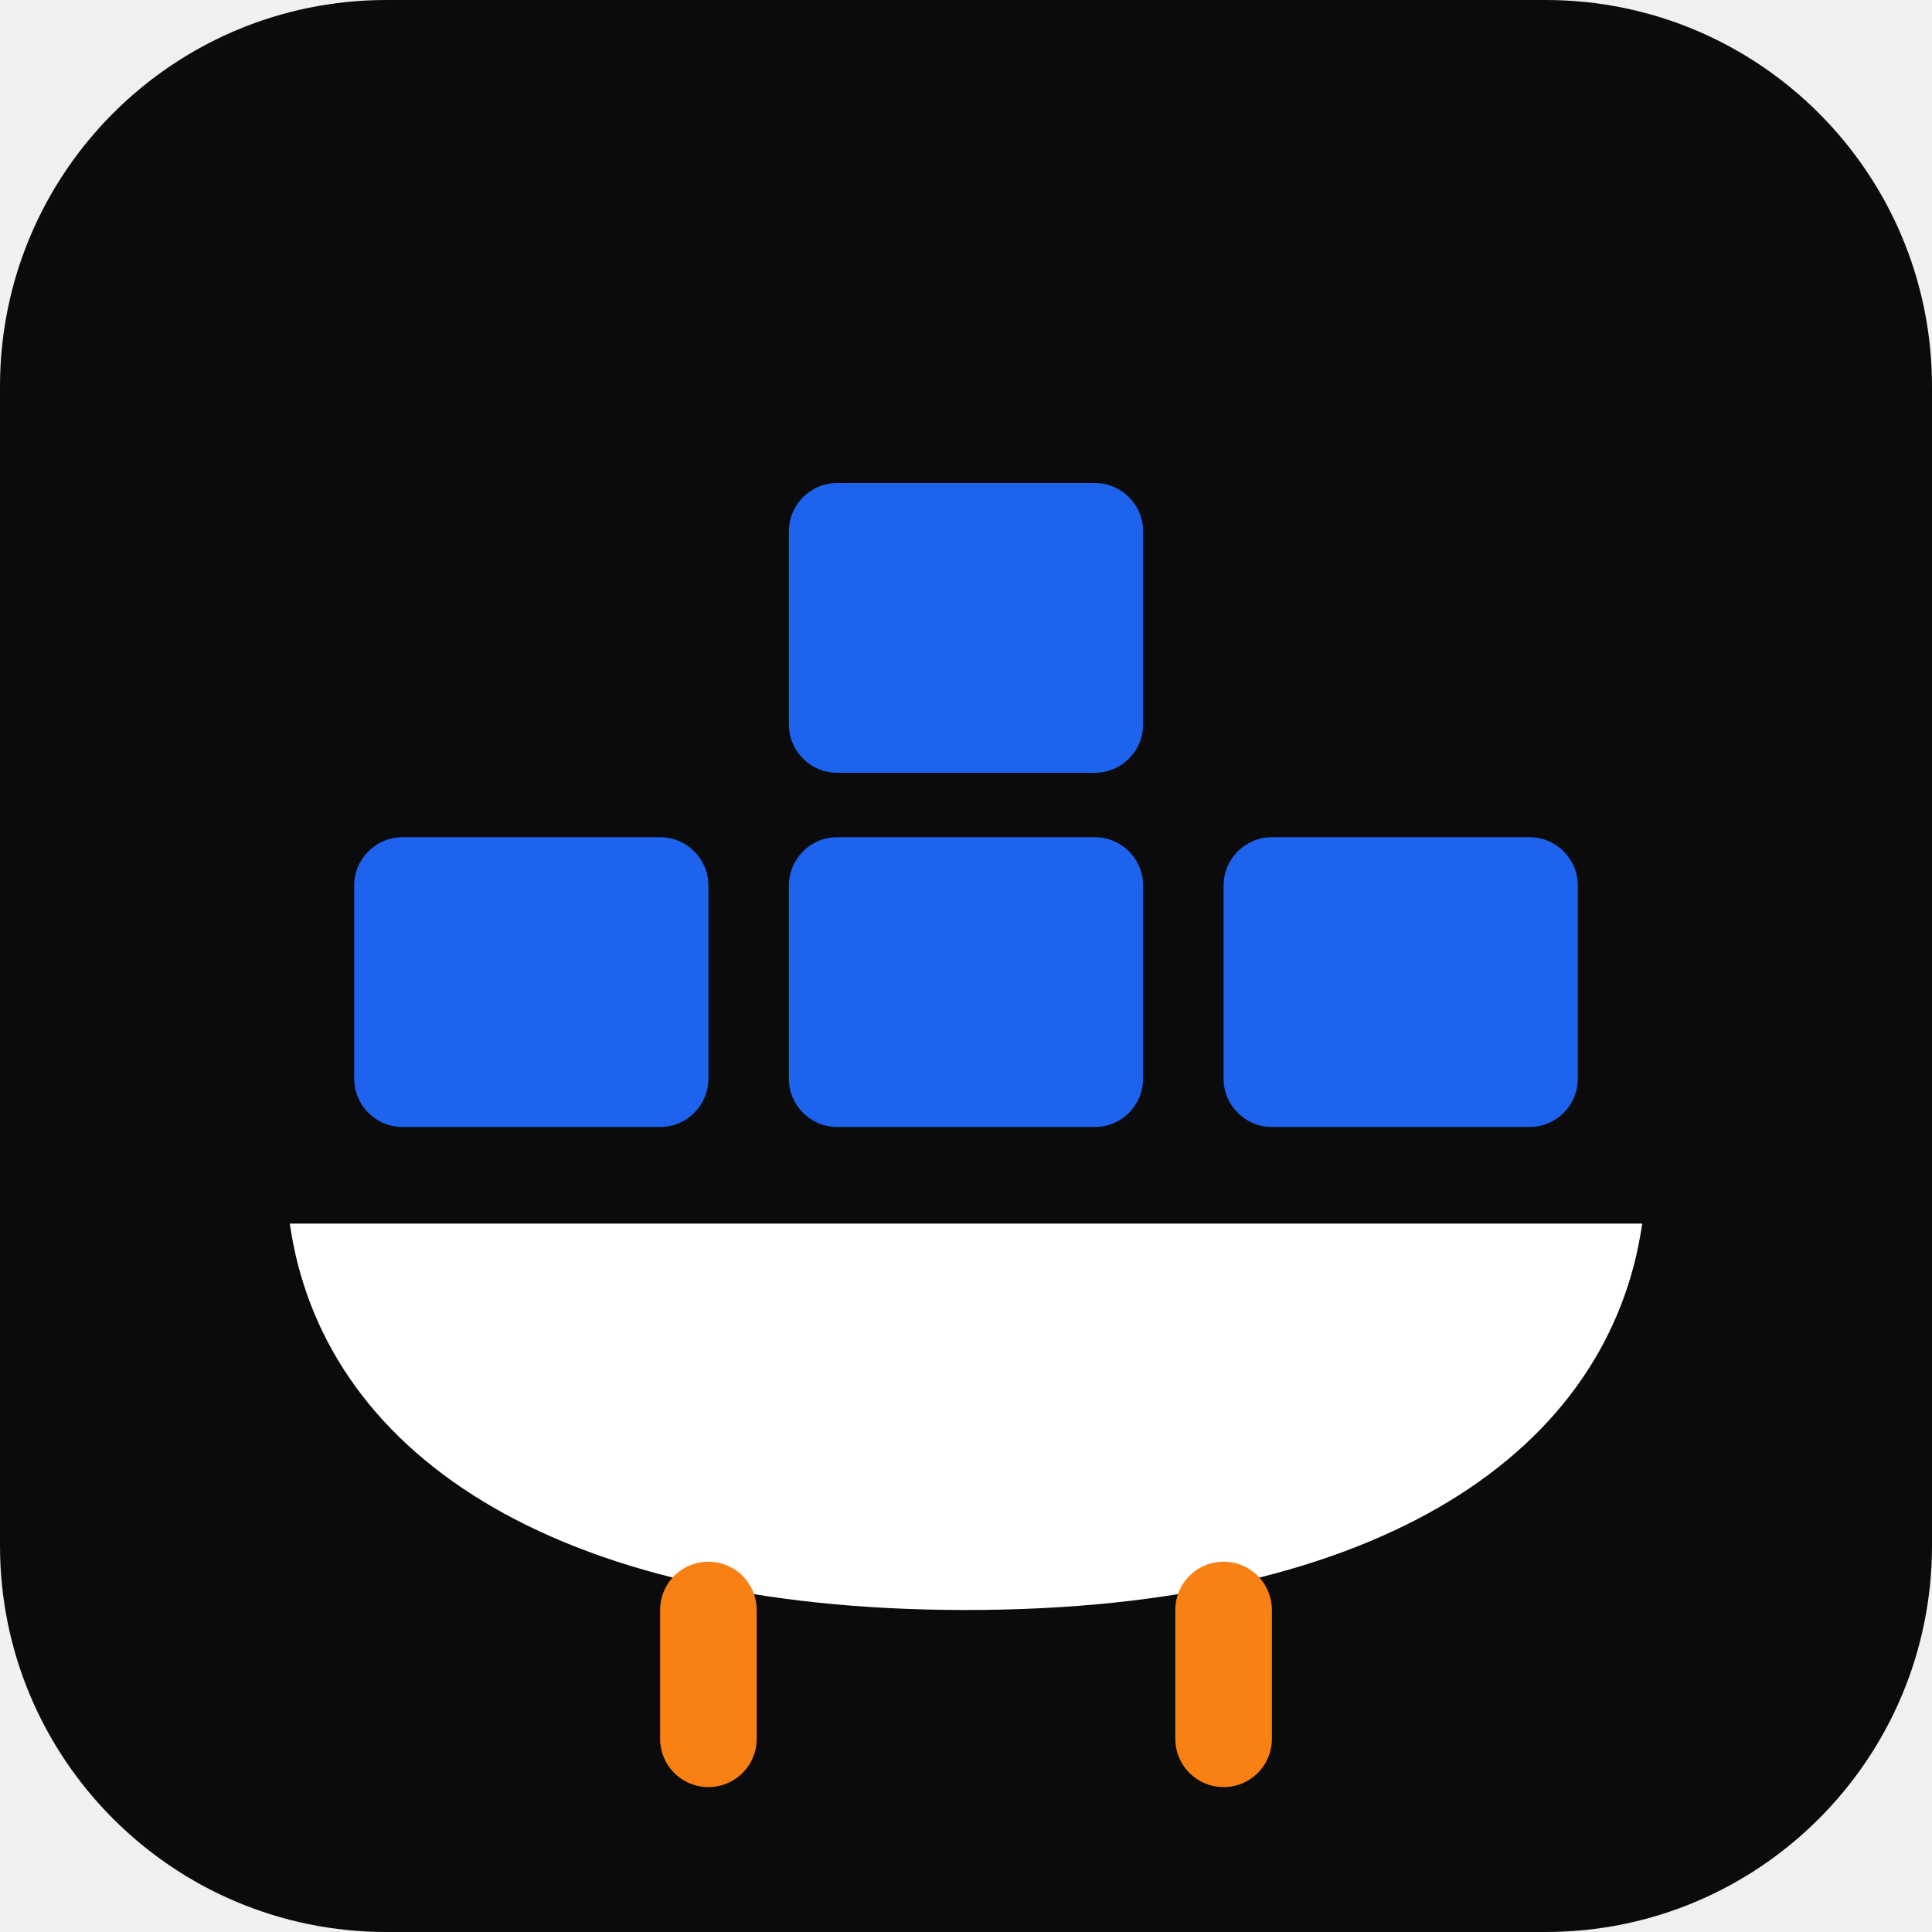
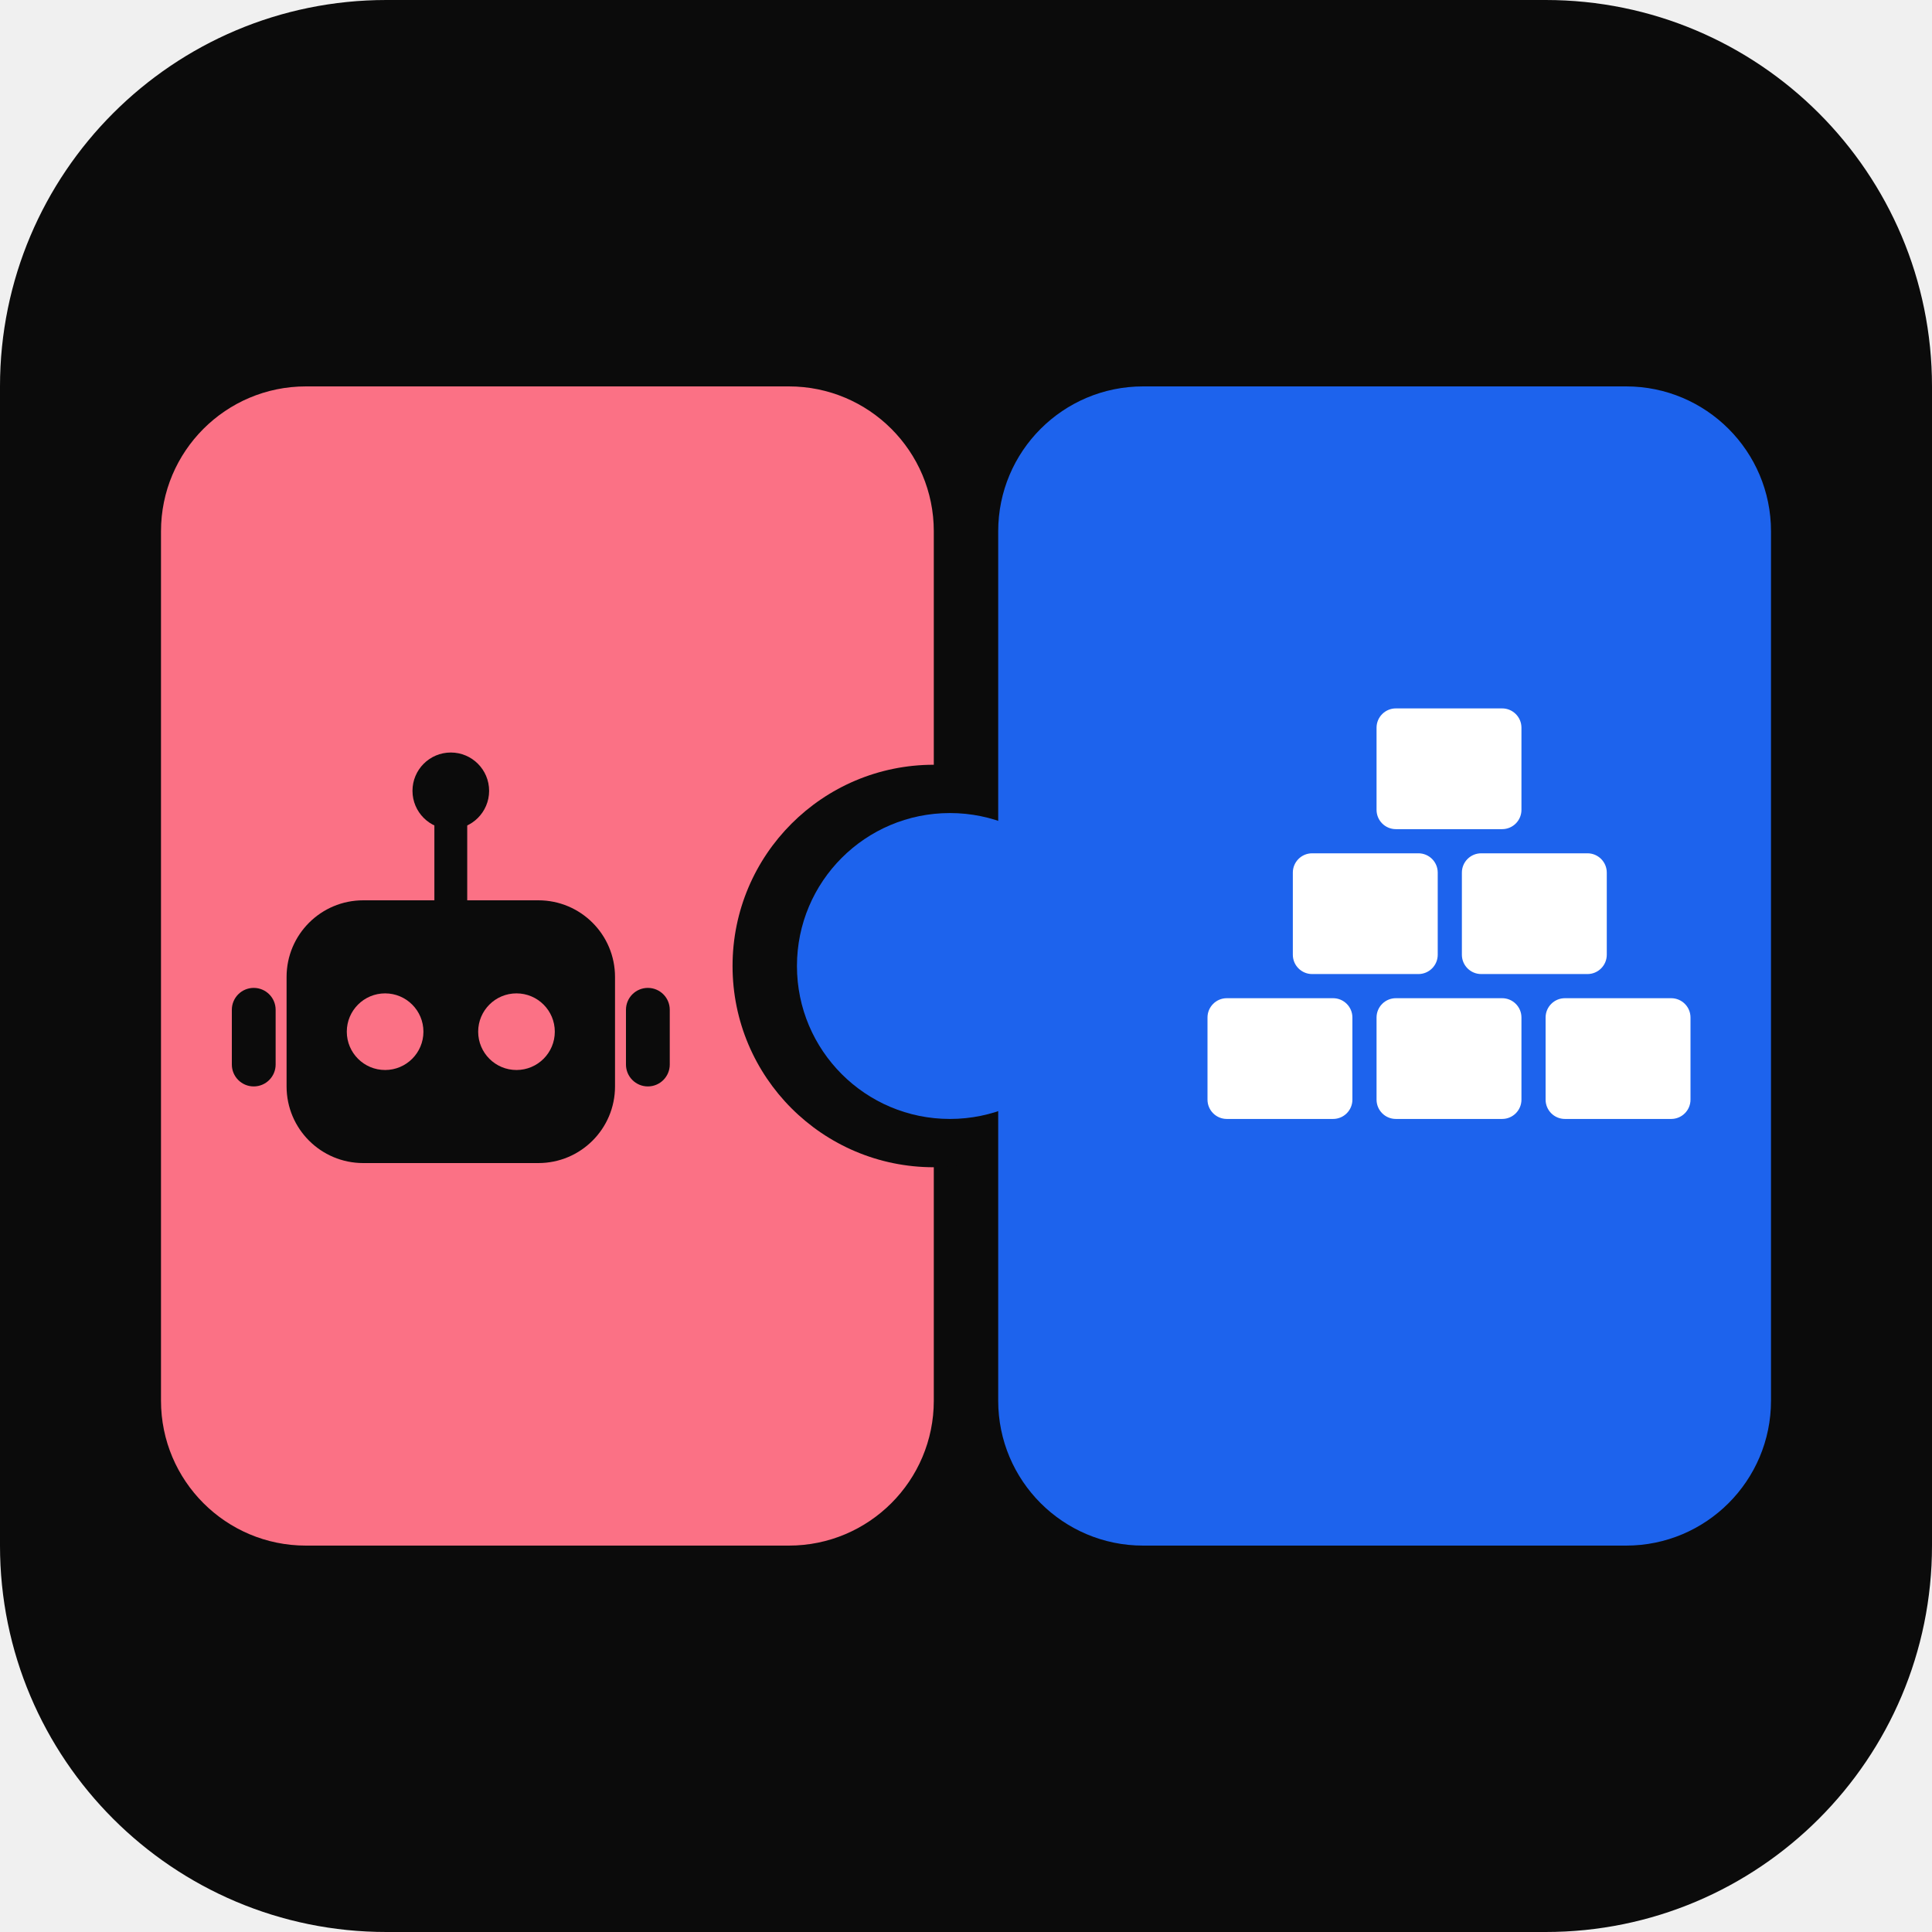
<svg xmlns="http://www.w3.org/2000/svg" viewBox="0 0 120 120" role="img" aria-label="docker-mcp">
  <rect width="120" height="120" rx="24" fill="#0b0b0b" />
-   <g fill="#1d63ed">
-     <rect x="22" y="52" width="22" height="18" rx="3" />
-     <rect x="49" y="52" width="22" height="18" rx="3" />
-     <rect x="76" y="52" width="22" height="18" rx="3" />
-     <rect x="49" y="30" width="22" height="18" rx="3" />
+   <rect x="10" y="24" width="48" height="72" rx="9" fill="#fb7185" />
+   <circle cx="58" cy="60" r="12.5" fill="#0b0b0b" />
+   <g transform="translate(28 60) scale(0.68) translate(-30 -56)">
+     <rect x="15" y="50" width="30" height="24" rx="7" fill="#0b0b0b" />
+     <circle cx="24" cy="62" r="3.5" fill="#fb7185" />
+     <circle cx="36" cy="62" r="3.5" fill="#fb7185" />
+     <path d="M30 50V42" stroke="#0b0b0b" stroke-width="3" stroke-linecap="round" />
+     <circle cx="30" cy="40" r="3.5" fill="#0b0b0b" />
+     <rect x="10" y="58" width="4" height="9" rx="2" fill="#0b0b0b" />
+     <rect x="46" y="58" width="4" height="9" rx="2" fill="#0b0b0b" />
  </g>
-   <path d="M18 76h84c-2 14-16 24-42 24S20 90 18 76z" fill="#ffffff" />
-   <path d="M44 100v8M76 100v8" stroke="#f98012" stroke-width="6" stroke-linecap="round" />
+   <rect x="62" y="24" width="48" height="72" rx="9" fill="#1d63ed" />
+   <circle cx="59" cy="60" r="9.5" fill="#1d63ed" />
+   <rect x="75" y="62" width="9" height="7.5" rx="1.2" fill="#ffffff" />
+   <rect x="85.5" y="62" width="9" height="7.5" rx="1.2" fill="#ffffff" />
+   <rect x="96" y="62" width="9" height="7.5" rx="1.2" fill="#ffffff" />
+   <rect x="80.3" y="53" width="9" height="7.5" rx="1.2" fill="#ffffff" />
+   <rect x="90.8" y="53" width="9" height="7.5" rx="1.2" fill="#ffffff" />
+   <rect x="85.5" y="44" width="9" height="7.5" rx="1.2" fill="#ffffff" />
</svg>
